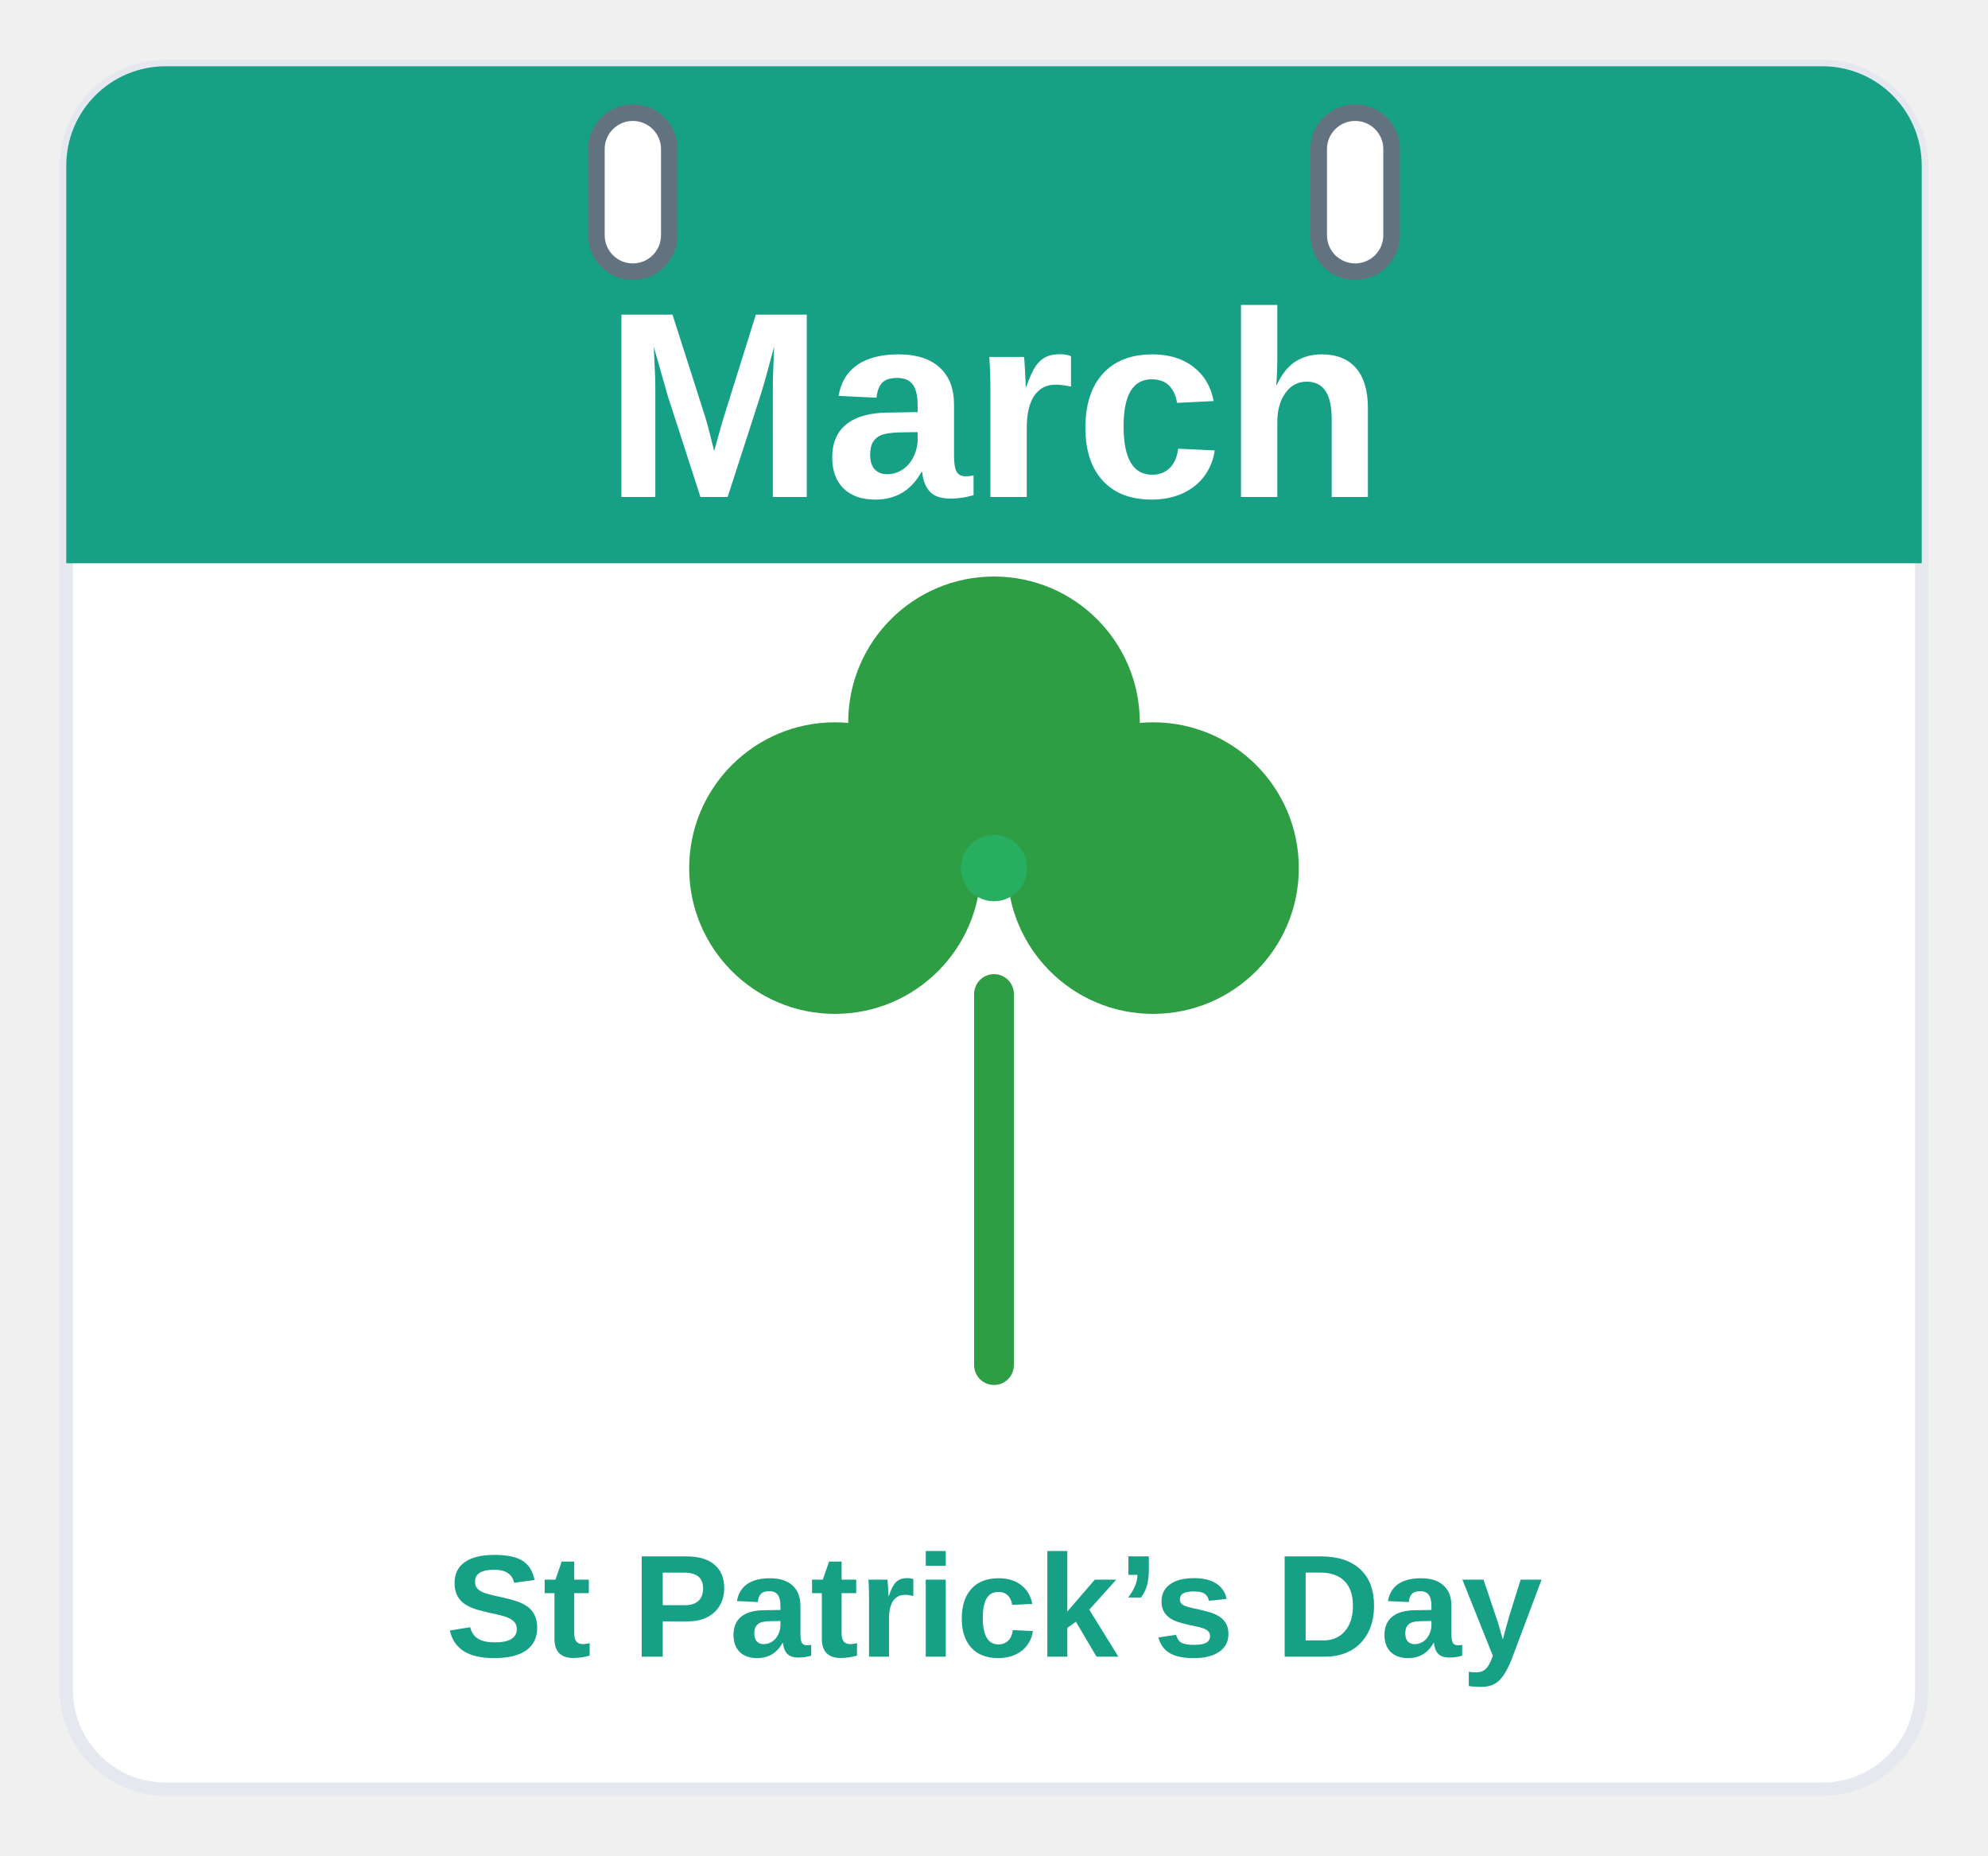
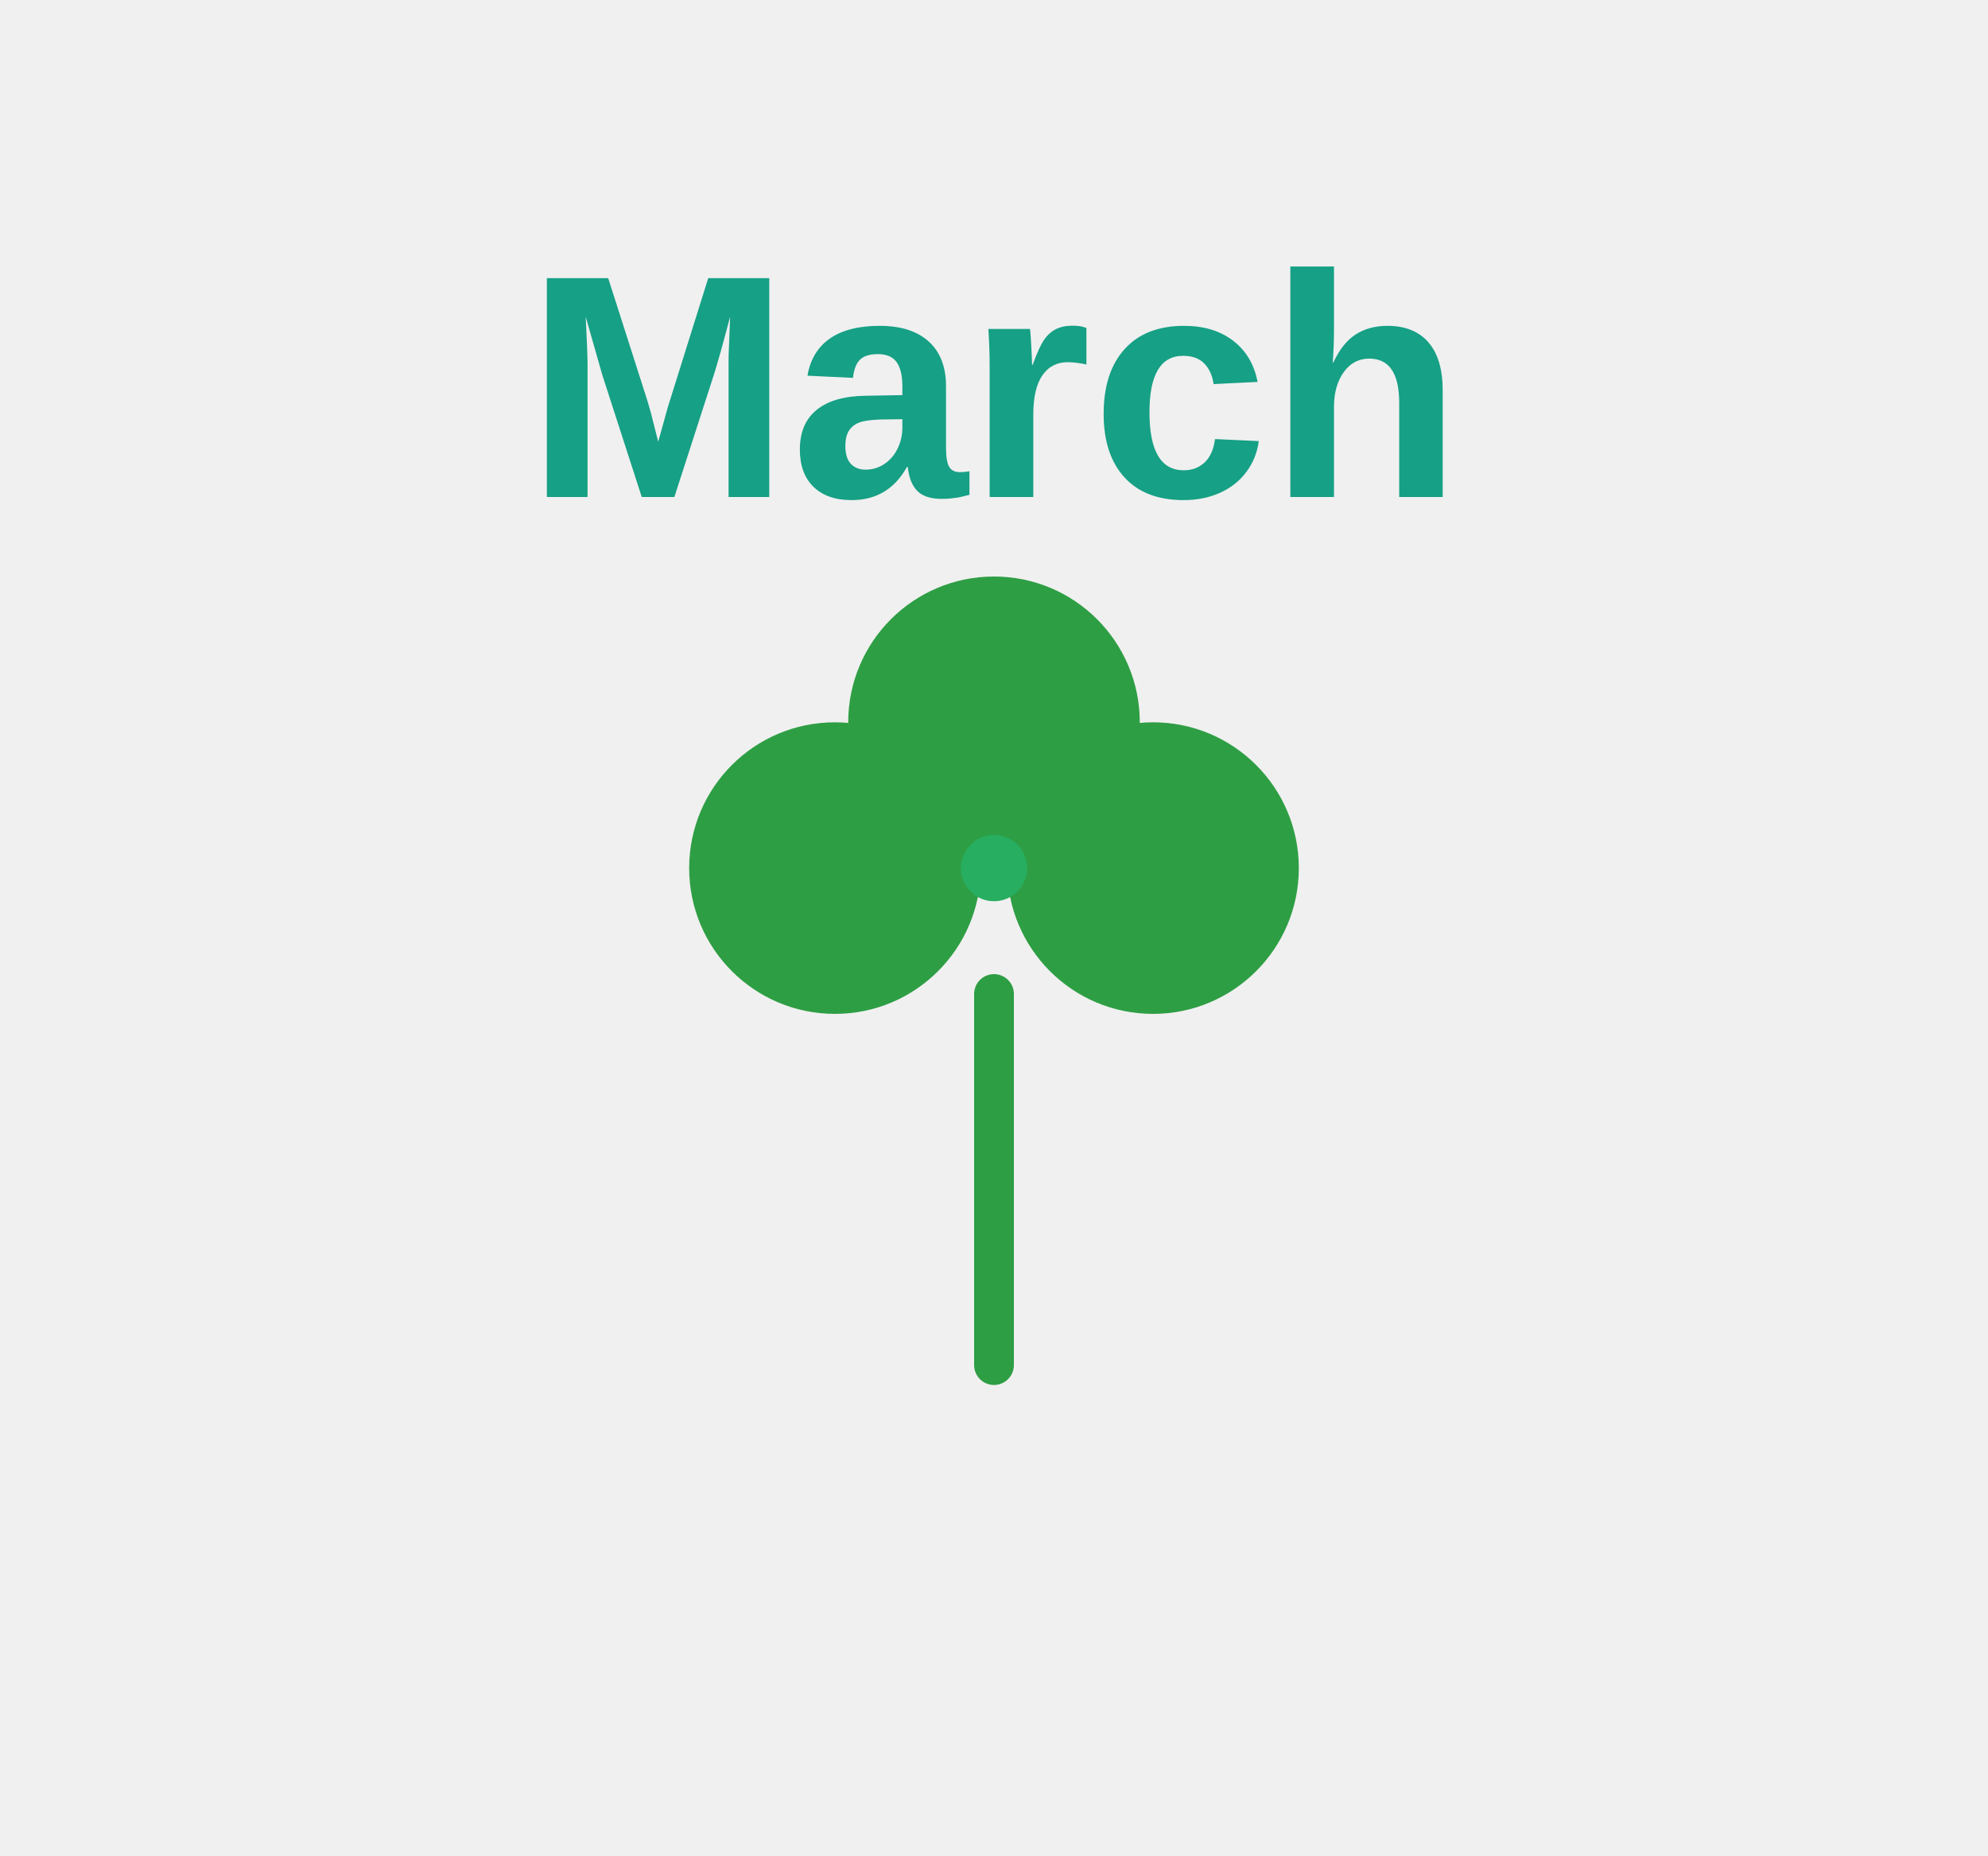
- <svg xmlns="http://www.w3.org/2000/svg" viewBox="0 0 600 560" role="img" aria-label="March: St Patrick’s Day">
-   <rect x="20" y="20" width="560" height="520" rx="30" fill="#ffffff" stroke="#e5e9ef" stroke-width="4" />
-   <path d="M20 50 a30 30 0 0 1 30 -30 h500 a30 30 0 0 1 30 30 v120 h-560 z" fill="#16a085" />
-   <rect x="180.0" y="34" width="22" height="48" rx="11" fill="#ffffff" stroke="#637280" stroke-width="5" />
-   <rect x="398.0" y="34" width="22" height="48" rx="11" fill="#ffffff" stroke="#637280" stroke-width="5" />
-   <text x="300.0" y="150" text-anchor="middle" font-family="Nunito, Arial, sans-serif" font-size="80" font-weight="800" fill="#ffffff">March</text>
+ <svg xmlns="http://www.w3.org/2000/svg" viewBox="0 0 600 560" role="img" aria-label="March">
+   <text x="300.0" y="150" text-anchor="middle" font-family="Nunito, Arial, sans-serif" font-size="96" font-weight="800" fill="#16a085">March</text>
  <path d="M300 300 L300 412" stroke="#2e9e44" stroke-width="12" stroke-linecap="round" />
  <circle cx="252" cy="262" r="44" fill="#2e9e44" />
  <circle cx="348" cy="262" r="44" fill="#2e9e44" />
  <circle cx="300" cy="218" r="44" fill="#2e9e44" />
  <circle cx="300" cy="262" r="10" fill="#27ae60" />
-   <text x="300.0" y="500" text-anchor="middle" font-family="Nunito, Arial, sans-serif" font-size="44" font-weight="800" fill="#16a085">St Patrick’s Day</text>
</svg>
